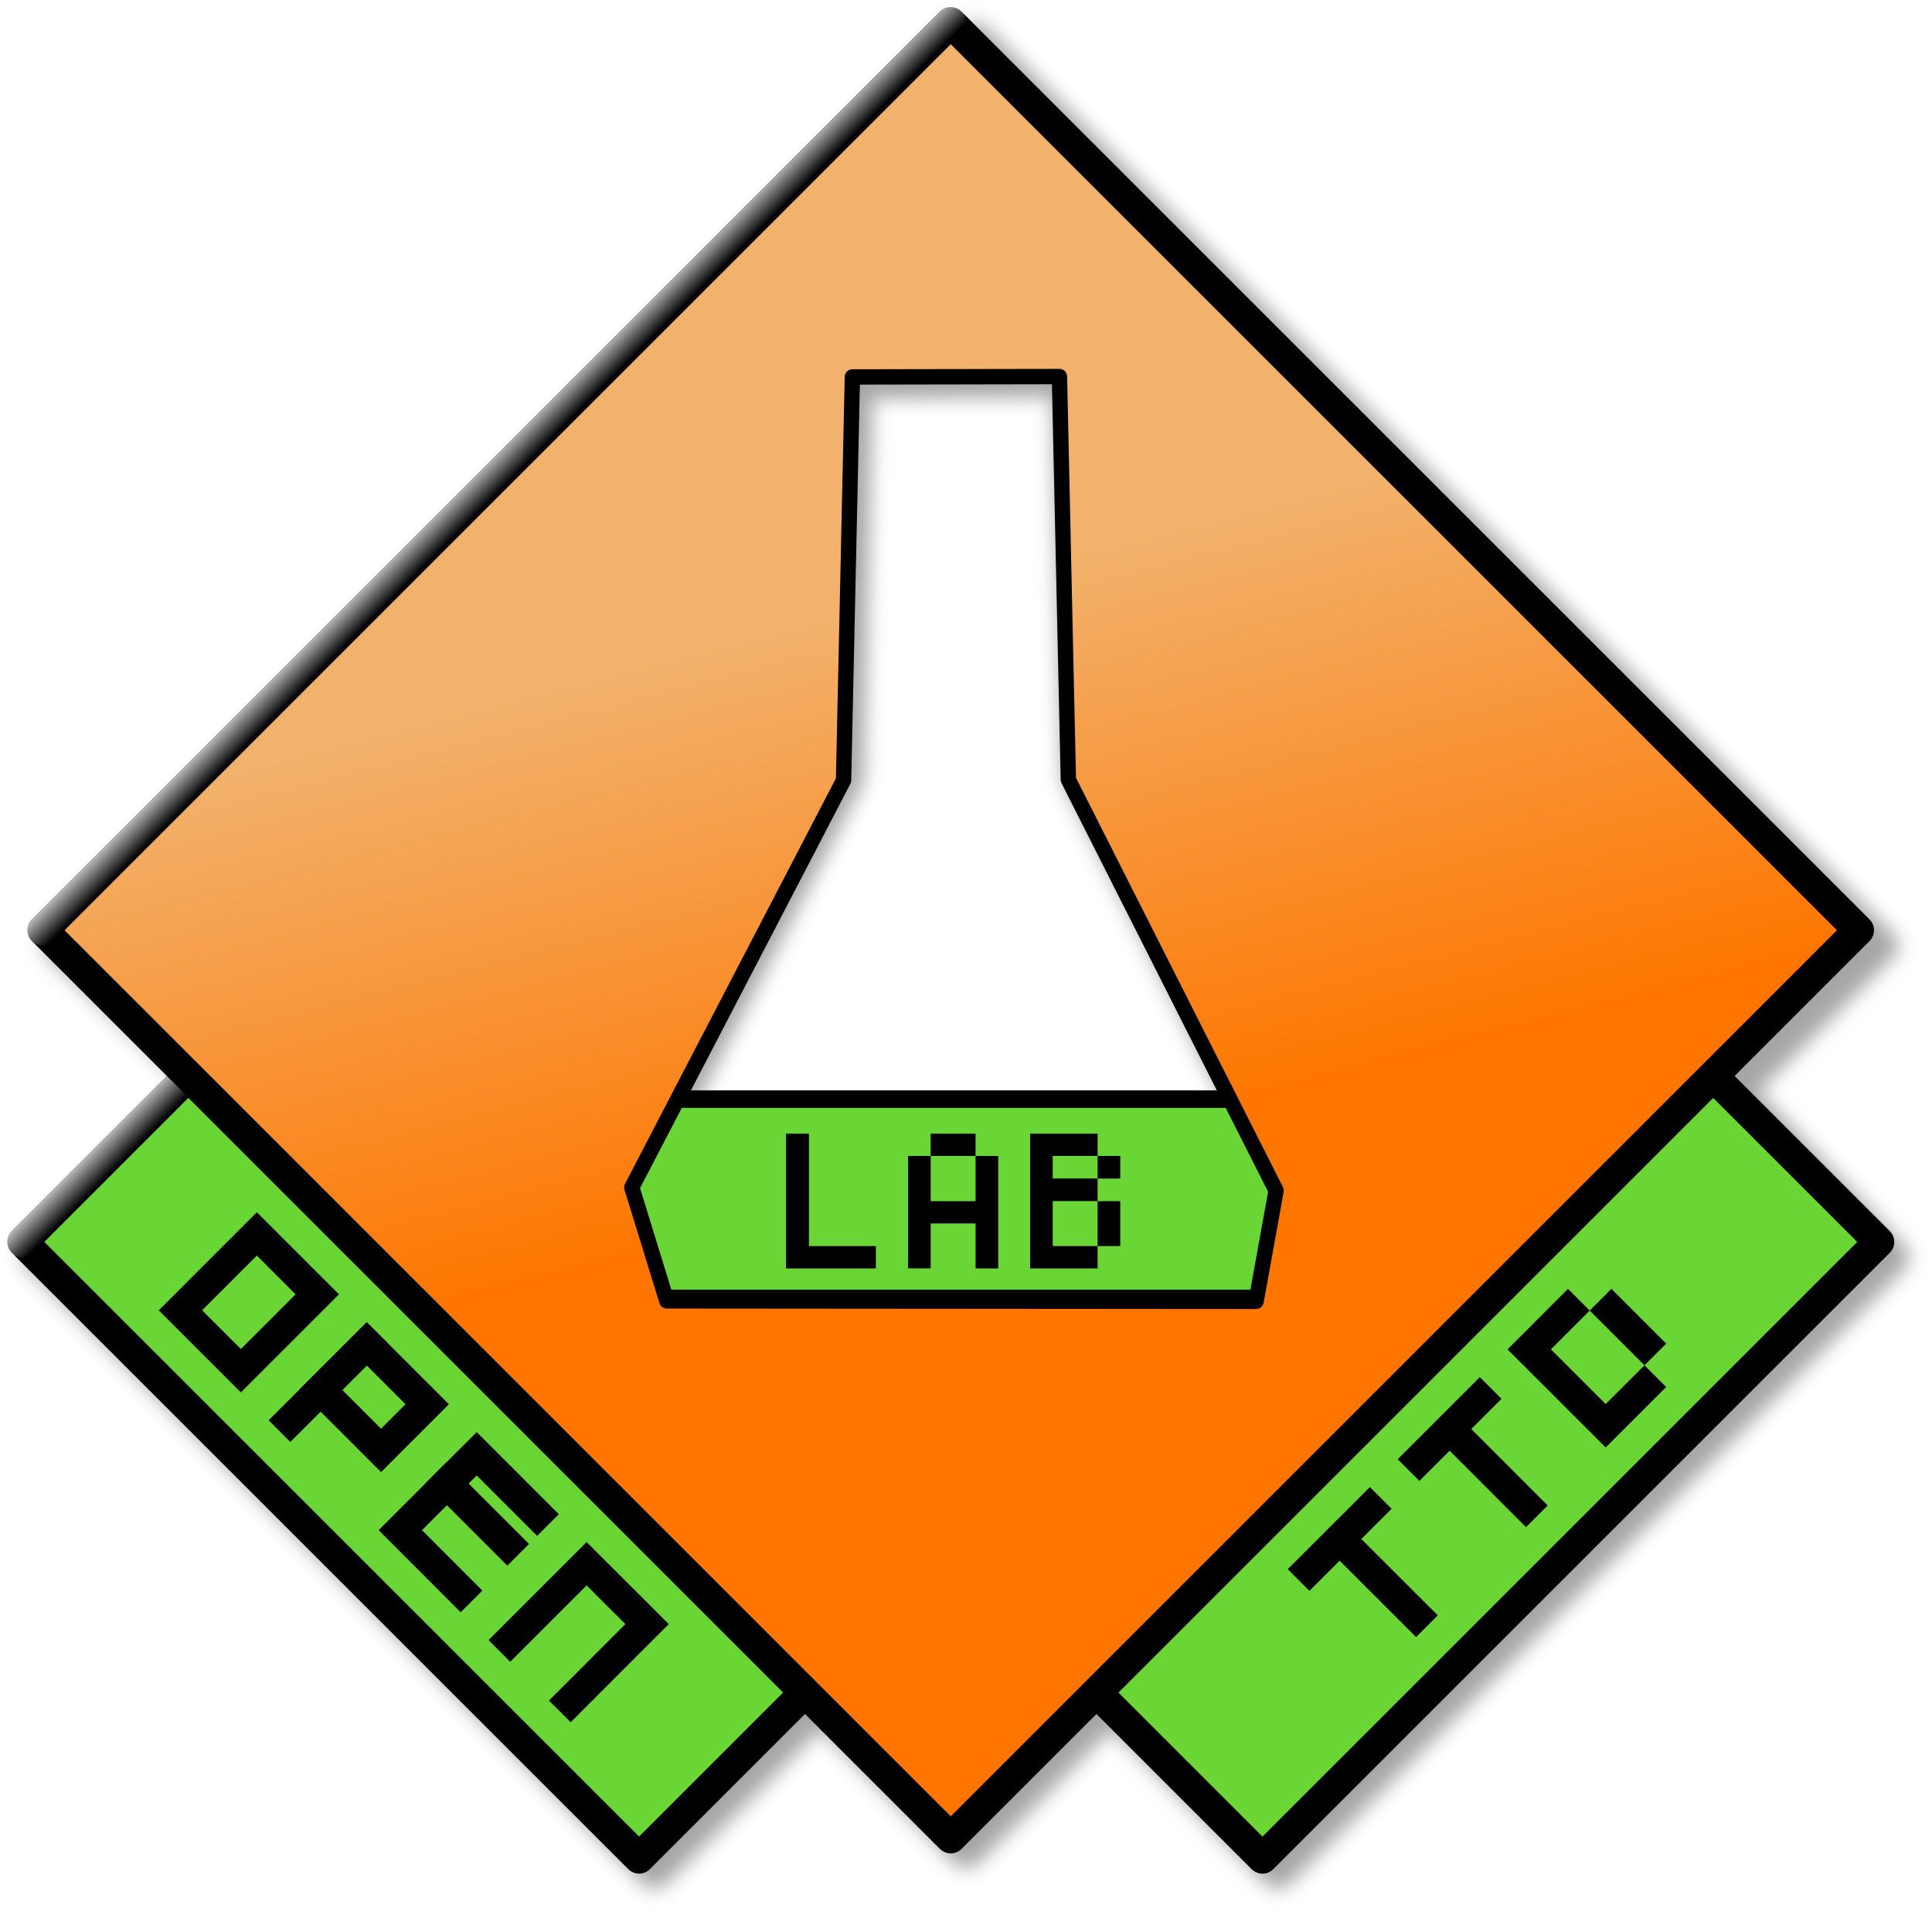
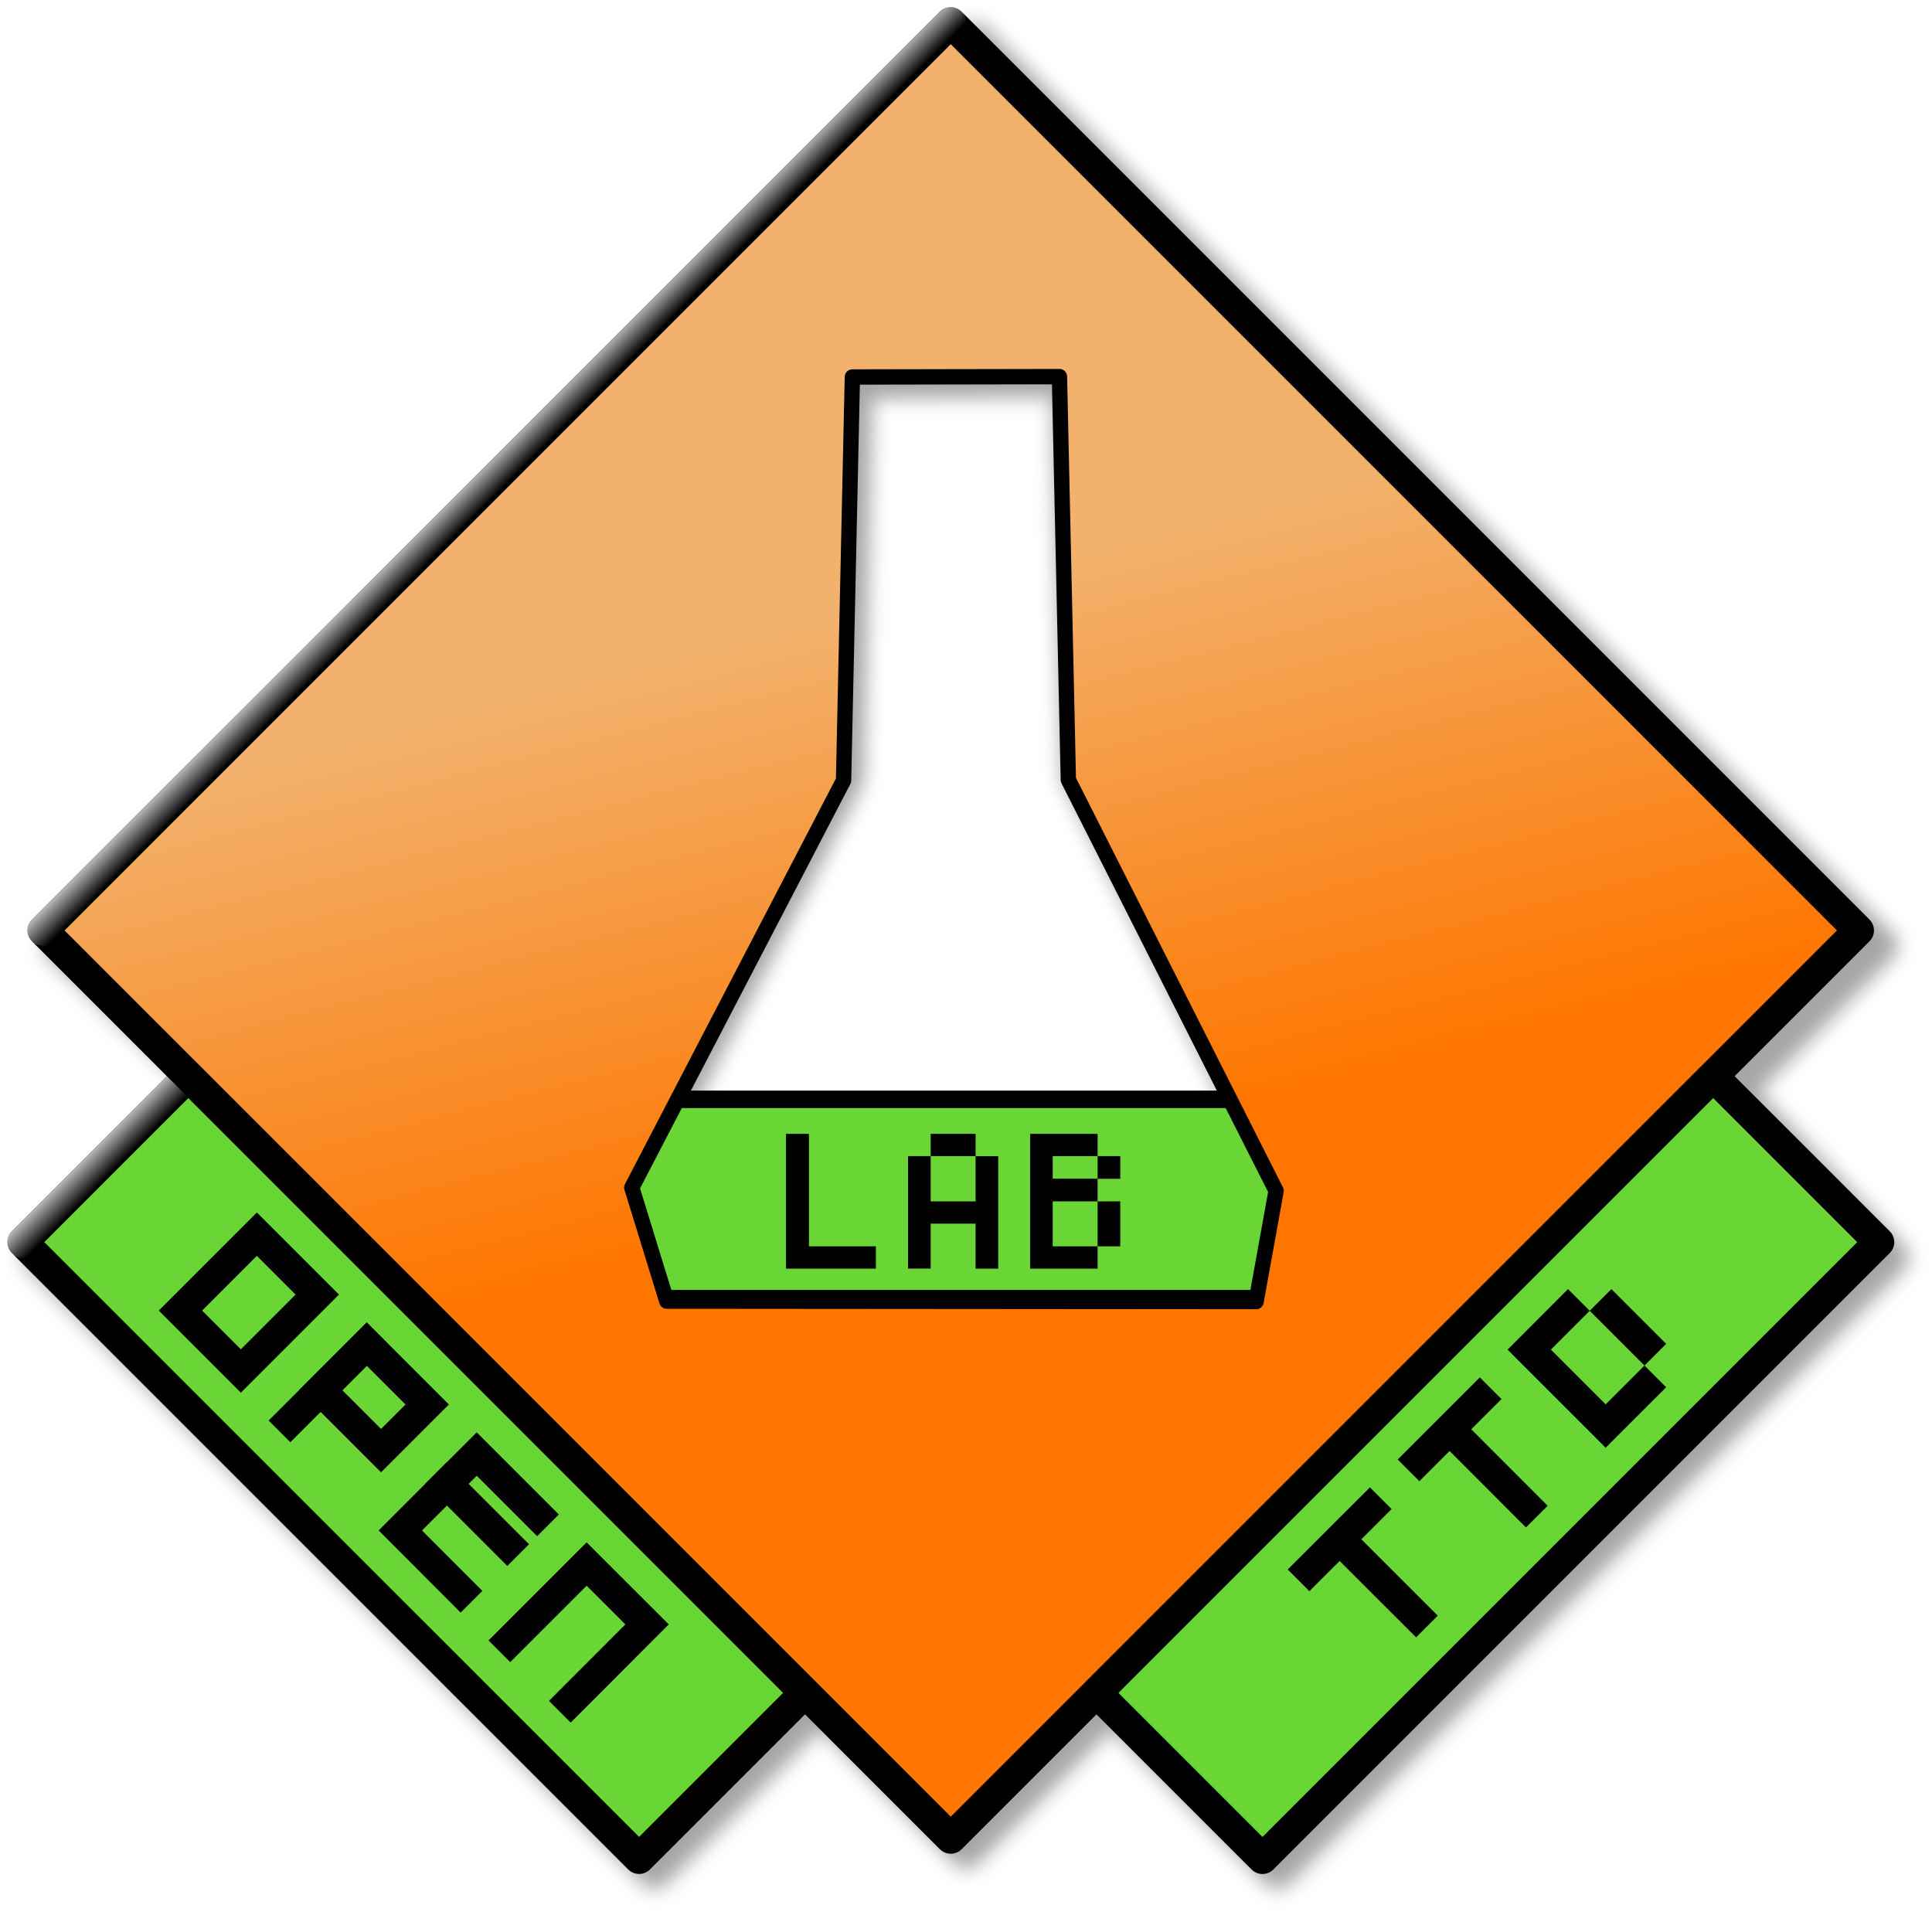
- <svg xmlns="http://www.w3.org/2000/svg" xmlns:xlink="http://www.w3.org/1999/xlink" width="256" height="254" role="img">
+ <svg xmlns="http://www.w3.org/2000/svg" xmlns:xlink="http://www.w3.org/1999/xlink" width="256.001" height="253.326" role="img">
  <defs>
    <linearGradient x1="136.33" y1="151.17" x2="117.66" y2="78.46" id="d" xlink:href="#a" gradientUnits="userSpaceOnUse" />
    <linearGradient id="a">
      <stop style="stop-color:#fe7600;stop-opacity:1" offset="0" />
      <stop style="stop-color:#f2b26d;stop-opacity:1" offset="1" />
    </linearGradient>
    <linearGradient x1="312.62" y1="468.59" x2="315.22" y2="471.18" id="e" xlink:href="#b" gradientUnits="userSpaceOnUse" gradientTransform="translate(-2.26 40.46)" />
    <linearGradient id="b">
      <stop style="stop-color:#fff;stop-opacity:1" offset="0" />
      <stop style="stop-color:#fff;stop-opacity:0" offset="1" />
    </linearGradient>
    <linearGradient x1="312.62" y1="468.59" x2="315.22" y2="471.18" id="f" xlink:href="#b" gradientUnits="userSpaceOnUse" gradientTransform="translate(.36 -.15)" />
-     <filter id="c" x="-.01" y="-.01" width="1.02" height="1.02">
+     <filter id="c" x="-.012" y="-.012" width="1.024" height="1.024">
      <feGaussianBlur stdDeviation="1.22" />
    </filter>
  </defs>
-   <g transform="translate(-252.52 -415.54) scale(1.01625)">
+   <g transform="translate(-252.52 -415.543) scale(1.01625)">
    <path d="M128.52 3.47c-.49.02-.95.22-1.32.6L7.66 122.4a2.02 2.02 0 0 0 0 2.84l18.76 17.6L5 163.08a1.98 1.98 0 0 0 0 2.82l80.4 80.4a2 2 0 0 0 2.82 0l20.25-20.25 17.6 17.6c.77.78 2.02.78 2.8 0l17.57-17.57 20.22 20.22c.78.78 2.06.78 2.84 0l80.38-80.4a2 2 0 0 0 0-2.82l-19.05-20.22 17.6-17.59c.77-.78.77-2.06 0-2.84L130.04 4.06a2.78 2.78 0 0 0-.16-.15c-.4-.33-.9-.47-1.37-.44zm10.15 48.86 1.3 49.94 27 53.74-2.56 13.4-74.35-.6-3.6-13.22 27.65-53.1 1.13-49.97z" style="opacity:1;fill:#000;fill-opacity:.35;fill-rule:evenodd;stroke:none;stroke-width:4;stroke-linecap:round;stroke-linejoin:round;stroke-miterlimit:4;stroke-dasharray:none;stroke-dashoffset:0;stroke-opacity:1;filter:url(#c)" transform="translate(247 408.36)" />
    <rect style="fill:#6ad636;fill-opacity:1;stroke:#000;stroke-width:2.278;stroke-dasharray:none;stroke-opacity:1" width="88.14" height="25.99" x="329.04" y="552.23" ry="0" />
-     <path style="opacity:1;fill:url(#d);fill-opacity:1;fill-rule:evenodd;stroke:#000;stroke-width:2;stroke-linecap:round;stroke-linejoin:round;stroke-miterlimit:4;stroke-dasharray:none;stroke-dashoffset:0;stroke-opacity:1" d="M125.44 3.47 7.06 121.84l118.38 118.38 118.4-118.38Zm14.18 46.17 1.16 52.57 27.09 53.59-2.61 14.44-76.84-.06-4.56-14.8 27.61-53.09 1.15-52.6z" transform="translate(247 408.36)" />
+     <path style="opacity:1;fill:url(#d);fill-opacity:1;fill-rule:evenodd;stroke:none;stroke-width:2;stroke-linecap:round;stroke-linejoin:round;stroke-miterlimit:4;stroke-dasharray:none;stroke-dashoffset:0;stroke-opacity:1" d="M125.44 3.47 7.06 121.84l118.38 118.38 118.4-118.38Zm14.18 46.17 1.16 52.57 27.09 53.59-2.61 14.44-76.84-.06-4.56-14.8 27.61-53.09 1.15-52.6z" transform="translate(247 408.36)" />
    <path transform="rotate(45)" style="opacity:1;fill:#6ad636;fill-opacity:1;fill-rule:evenodd;stroke:#000;stroke-width:4;stroke-linecap:round;stroke-linejoin:round;stroke-miterlimit:4;stroke-dasharray:none;stroke-dashoffset:0;stroke-opacity:1" d="M581.44 195.3h113.67v30.56H581.44Z" />
    <path d="m271.41 548.05-21.37 21.37a2 2 0 1 0 2.83 2.82l21.91-21.91z" style="opacity:.7;fill:url(#e);fill-opacity:1;fill-rule:evenodd;stroke:none;stroke-width:4;stroke-linecap:round;stroke-linejoin:round;stroke-miterlimit:4;stroke-dashoffset:0;stroke-opacity:1" />
    <path transform="rotate(45)" style="opacity:1;fill:none;fill-opacity:1;fill-rule:evenodd;stroke:#000;stroke-width:4;stroke-linecap:round;stroke-linejoin:round;stroke-miterlimit:4;stroke-dasharray:none;stroke-dashoffset:0;stroke-opacity:1" d="M554.57 27.85h167.41v167.41H554.57Z" />
-     <path d="M373.71 410.24a2 2 0 0 0-2.67.2L252.66 528.8a2 2 0 1 0 2.83 2.83l118.38-118.37a2 2 0 0 0-.16-3.03z" style="opacity:.7;fill:url(#f);fill-opacity:1;fill-rule:evenodd;stroke:none;stroke-width:4;stroke-linecap:round;stroke-linejoin:round;stroke-miterlimit:4;stroke-dashoffset:0;stroke-opacity:1" />
+     <path d="M373.71 410.24a2 2 0 0 0-2.67.2L252.66 528.8a2.001 2.001 0 1 0 2.83 2.83l118.38-118.37a2 2 0 0 0-.16-3.03z" style="opacity:.7;fill:url(#f);fill-opacity:1;fill-rule:evenodd;stroke:none;stroke-width:4;stroke-linecap:round;stroke-linejoin:round;stroke-miterlimit:4;stroke-dashoffset:0;stroke-opacity:1" />
    <path transform="rotate(135)" style="opacity:1;fill:#6ad636;fill-opacity:1;fill-rule:evenodd;stroke:#000;stroke-width:4;stroke-linecap:round;stroke-linejoin:round;stroke-miterlimit:4;stroke-dasharray:none;stroke-dashoffset:0;stroke-opacity:1" d="M54.72-752.59h113.67v30.56H54.72Z" />
    <path transform="rotate(45)" style="fill:none;fill-opacity:1;fill-rule:evenodd;stroke:#000;stroke-width:4;stroke-linecap:round;stroke-linejoin:miter;stroke-miterlimit:4;stroke-dasharray:none;stroke-dashoffset:0;stroke-opacity:1" d="M602.3 203.53h11.14v14.09H602.3Zm20.27 0h11.14v8.51h-11.14z" />
    <path d="m308.55 616.32-7.87-7.88 9.96-9.96 7.88 7.88m-3.51 16.42 9.96-9.96 7.88 7.87-9.96 9.97" style="fill:none;fill-opacity:1;fill-rule:evenodd;stroke:#000;stroke-width:4;stroke-linecap:square;stroke-linejoin:miter;stroke-miterlimit:4;stroke-dashoffset:0;stroke-opacity:1" />
    <path d="m445.05 584.86 1.41 1.42 9.97 9.96 1.41 1.42 1.41-1.42 6.48-6.47-2.83-2.83 2.83-2.83-7.14-7.14-2.83 2.83-2.83-2.83-6.47 6.48zm5.65 0 5.06-5.06 7.14 7.14-5.06 5.06z" style="fill:#000;fill-opacity:1;fill-rule:evenodd;stroke:none;stroke-width:4;stroke-linecap:round;stroke-linejoin:miter;stroke-miterlimit:4;stroke-dasharray:none;stroke-dashoffset:0;stroke-opacity:1" />
    <path d="m427.1 605.65-7.89 7.88m13.91 6.02-9.97-9.96m18.28-18.28-7.88 7.88m13.9 6.03-9.96-9.97m-141.19-11.1-9.96 9.96" style="fill:none;fill-opacity:1;fill-rule:evenodd;stroke:#000;stroke-width:4;stroke-linecap:square;stroke-linejoin:round;stroke-miterlimit:4;stroke-dashoffset:0;stroke-opacity:1" />
    <path d="m306.75 602.36 7.88 7.88" style="fill:none;fill-opacity:1;fill-rule:evenodd;stroke:#000;stroke-width:4;stroke-linecap:square;stroke-linejoin:miter;stroke-miterlimit:4;stroke-dashoffset:0;stroke-opacity:1" />
    <path style="fill:none" d="M378.6 541.03h17.03v16.67H378.6Z" />
    <path style="fill:none" d="M370.8 546.7h14.19v.35H370.8Z" />
    <path style="fill:none" d="M365.48 539.96h23.77v13.12h-23.77z" />
    <path style="fill:none" d="M322.91 515.13h63.85v29.8h-63.85z" />
+     <path d="m386.62 458 1.16 52.57 27.09 53.59-2.61 14.44-76.84-.06-4.56-14.8 27.61-53.09 1.15-52.6z" style="fill:none;fill-opacity:1;fill-rule:evenodd;stroke:#000;stroke-width:2;stroke-linecap:round;stroke-linejoin:round;stroke-miterlimit:4;stroke-dasharray:none;stroke-dashoffset:0;stroke-opacity:1" />
  </g>
-   <path d="M104.15 150.24v17.86h11.91v-2.96h-8.87v-14.9h-3zm19.17 0v2.95h5.95v-2.95zm5.95 2.95v6h-5.95v-6h-3v14.9h3v-5.95h5.95v5.96h3v-14.9zm7.23-2.95v17.86h8.94v-2.96h-5.95v-5.96h5.95v-3h-5.95v-2.99h5.95v-2.95zm8.94 2.95v3h3v-3zm0 6v5.95h3v-5.96z" style="stroke-width:3.841" />
+   <path d="M104.15 150.237v17.86h11.91v-2.96h-8.87v-14.9h-3zm19.17 0v2.95h5.95v-2.95zm5.95 2.95v6h-5.95v-6h-3v14.9h3v-5.95h5.95v5.96h3v-14.9zm7.23-2.95v17.86h8.94v-2.96h-5.95v-5.96h5.95v-3h-5.95v-2.99h5.95v-2.95zm8.94 2.95v3h3v-3zm0 6v5.95h3v-5.96z" style="stroke-width:3.841" />
</svg>
